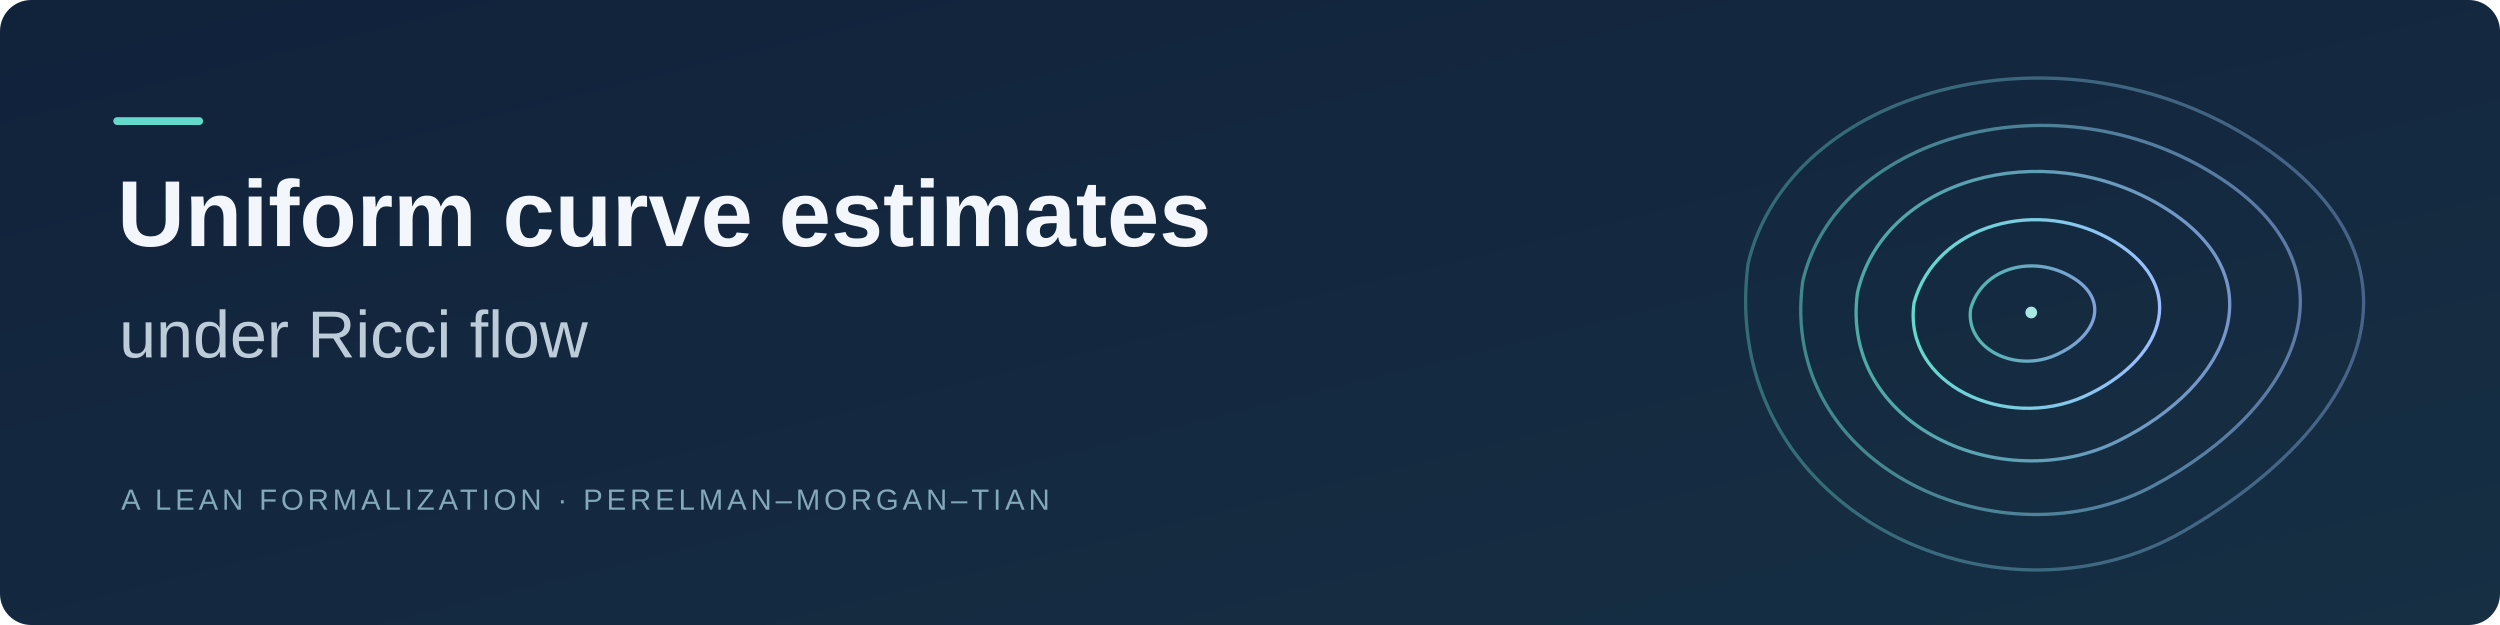
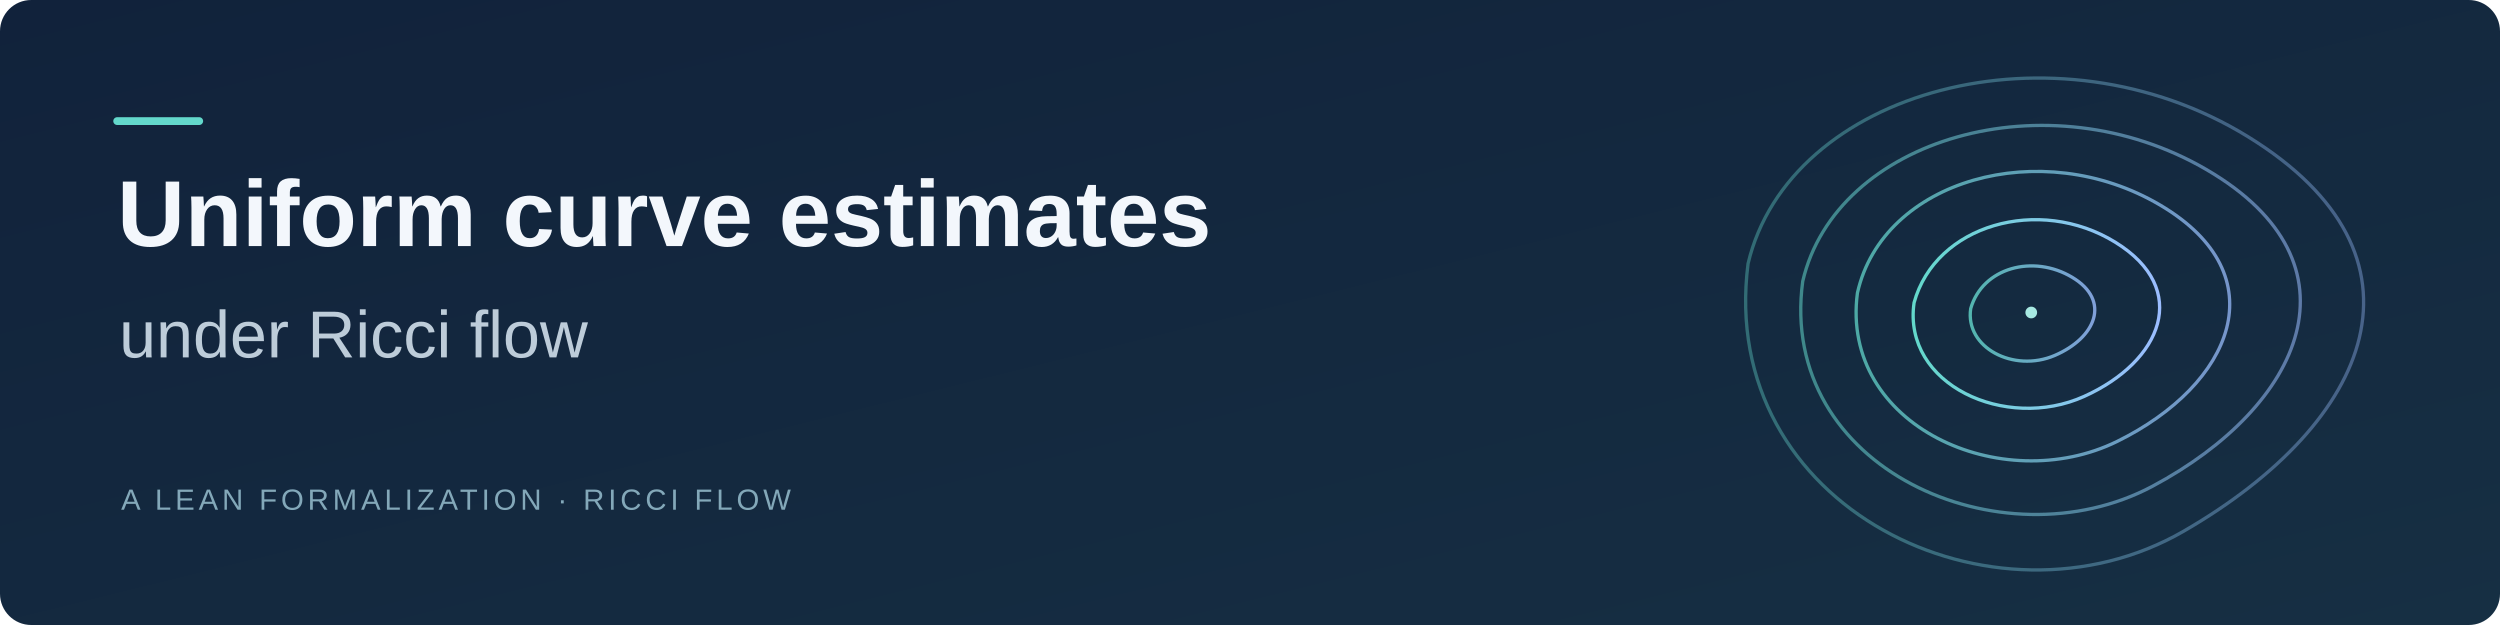
<svg xmlns="http://www.w3.org/2000/svg" viewBox="0 0 1280 320" role="img" aria-labelledby="title description">
  <defs>
    <linearGradient id="bg" x2="1" y2="1">
      <stop stop-color="#11223b" />
      <stop offset="1" stop-color="#162f43" />
    </linearGradient>
    <linearGradient id="curve">
      <stop stop-color="#63d8cb" />
      <stop offset="1" stop-color="#9bbdff" />
    </linearGradient>
  </defs>
  <rect width="1280" height="320" rx="16" fill="url(#bg)" />
  <path d="M60 62h42" stroke="#63d8cb" stroke-width="4" stroke-linecap="round" />
  <g font-family="Arial, Helvetica, 'Noto Sans CJK SC', 'PingFang SC', sans-serif">
    <text x="60" y="126" fill="#f3f7fc" font-size="48" font-weight="700">Uniform curve estimates</text>
    <text x="61" y="183" fill="#bdccd9" font-size="34">under Ricci flow</text>
-     <text x="62" y="261" fill="#83a8b9" font-size="15" letter-spacing="2">A LEAN FORMALIZATION · PERELMAN–MORGAN–TIAN</text>
+     <text x="62" y="261" fill="#83a8b9" font-size="15" letter-spacing="2">A LEAN FORMALIZATION · RICCI FLOW</text>
  </g>
  <g fill="none" stroke="url(#curve)" stroke-width="1.7" transform="translate(1040 160)">
    <path d="M-145-25C-124-114 12-151 111-90S175 56 78 112S-161 100-145-25Z" opacity=".38" />
    <path d="M-117-16C-100-89 8-121 90-73S139 48 62 89S-130 80-117-16Z" opacity=".54" />
    <path d="M-89-10C-76-68 5-91 66-55S103 37 44 66S-98 58-89-10Z" opacity=".73" />
    <path d="M-60-5C-49-45 4-60 43-36S67 25 27 43S-66 37-60-5Z" />
    <path d="M-31-2C-25-23 1-30 21-18S33 13 12 22S-34 18-31-2Z" opacity=".8" />
    <circle r="3" fill="#a7e9e2" stroke="none" />
  </g>
</svg>
